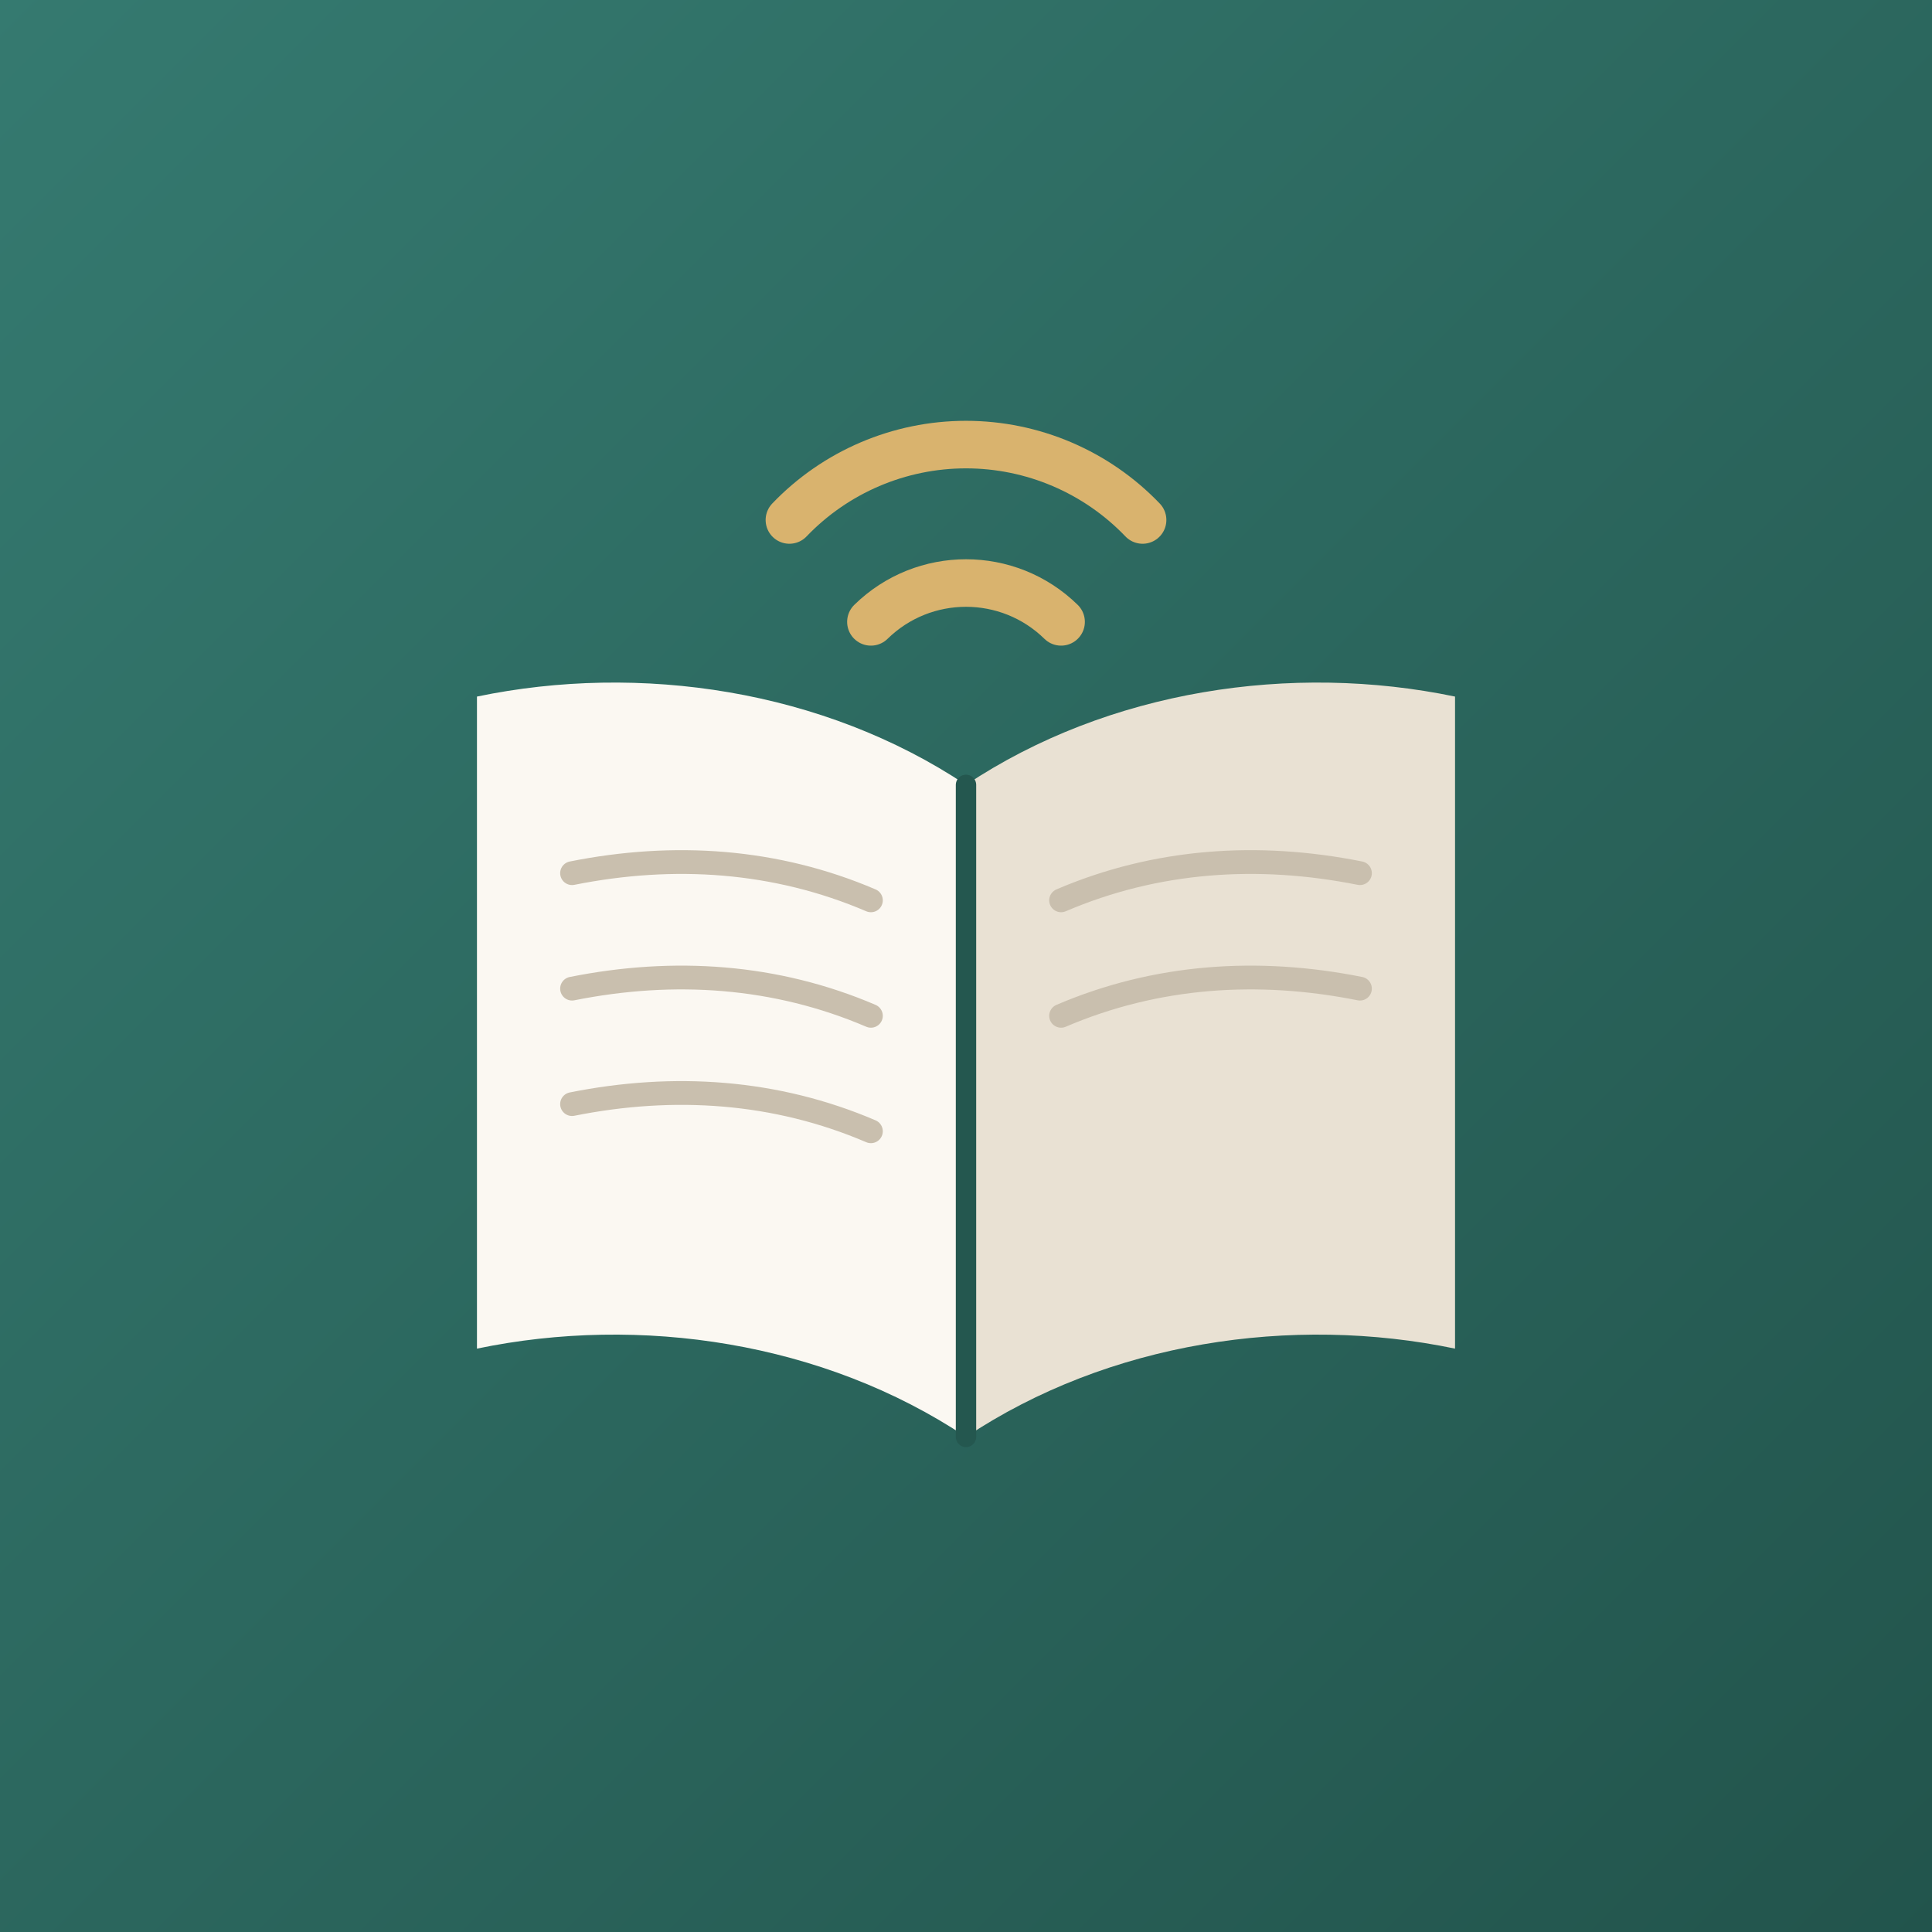
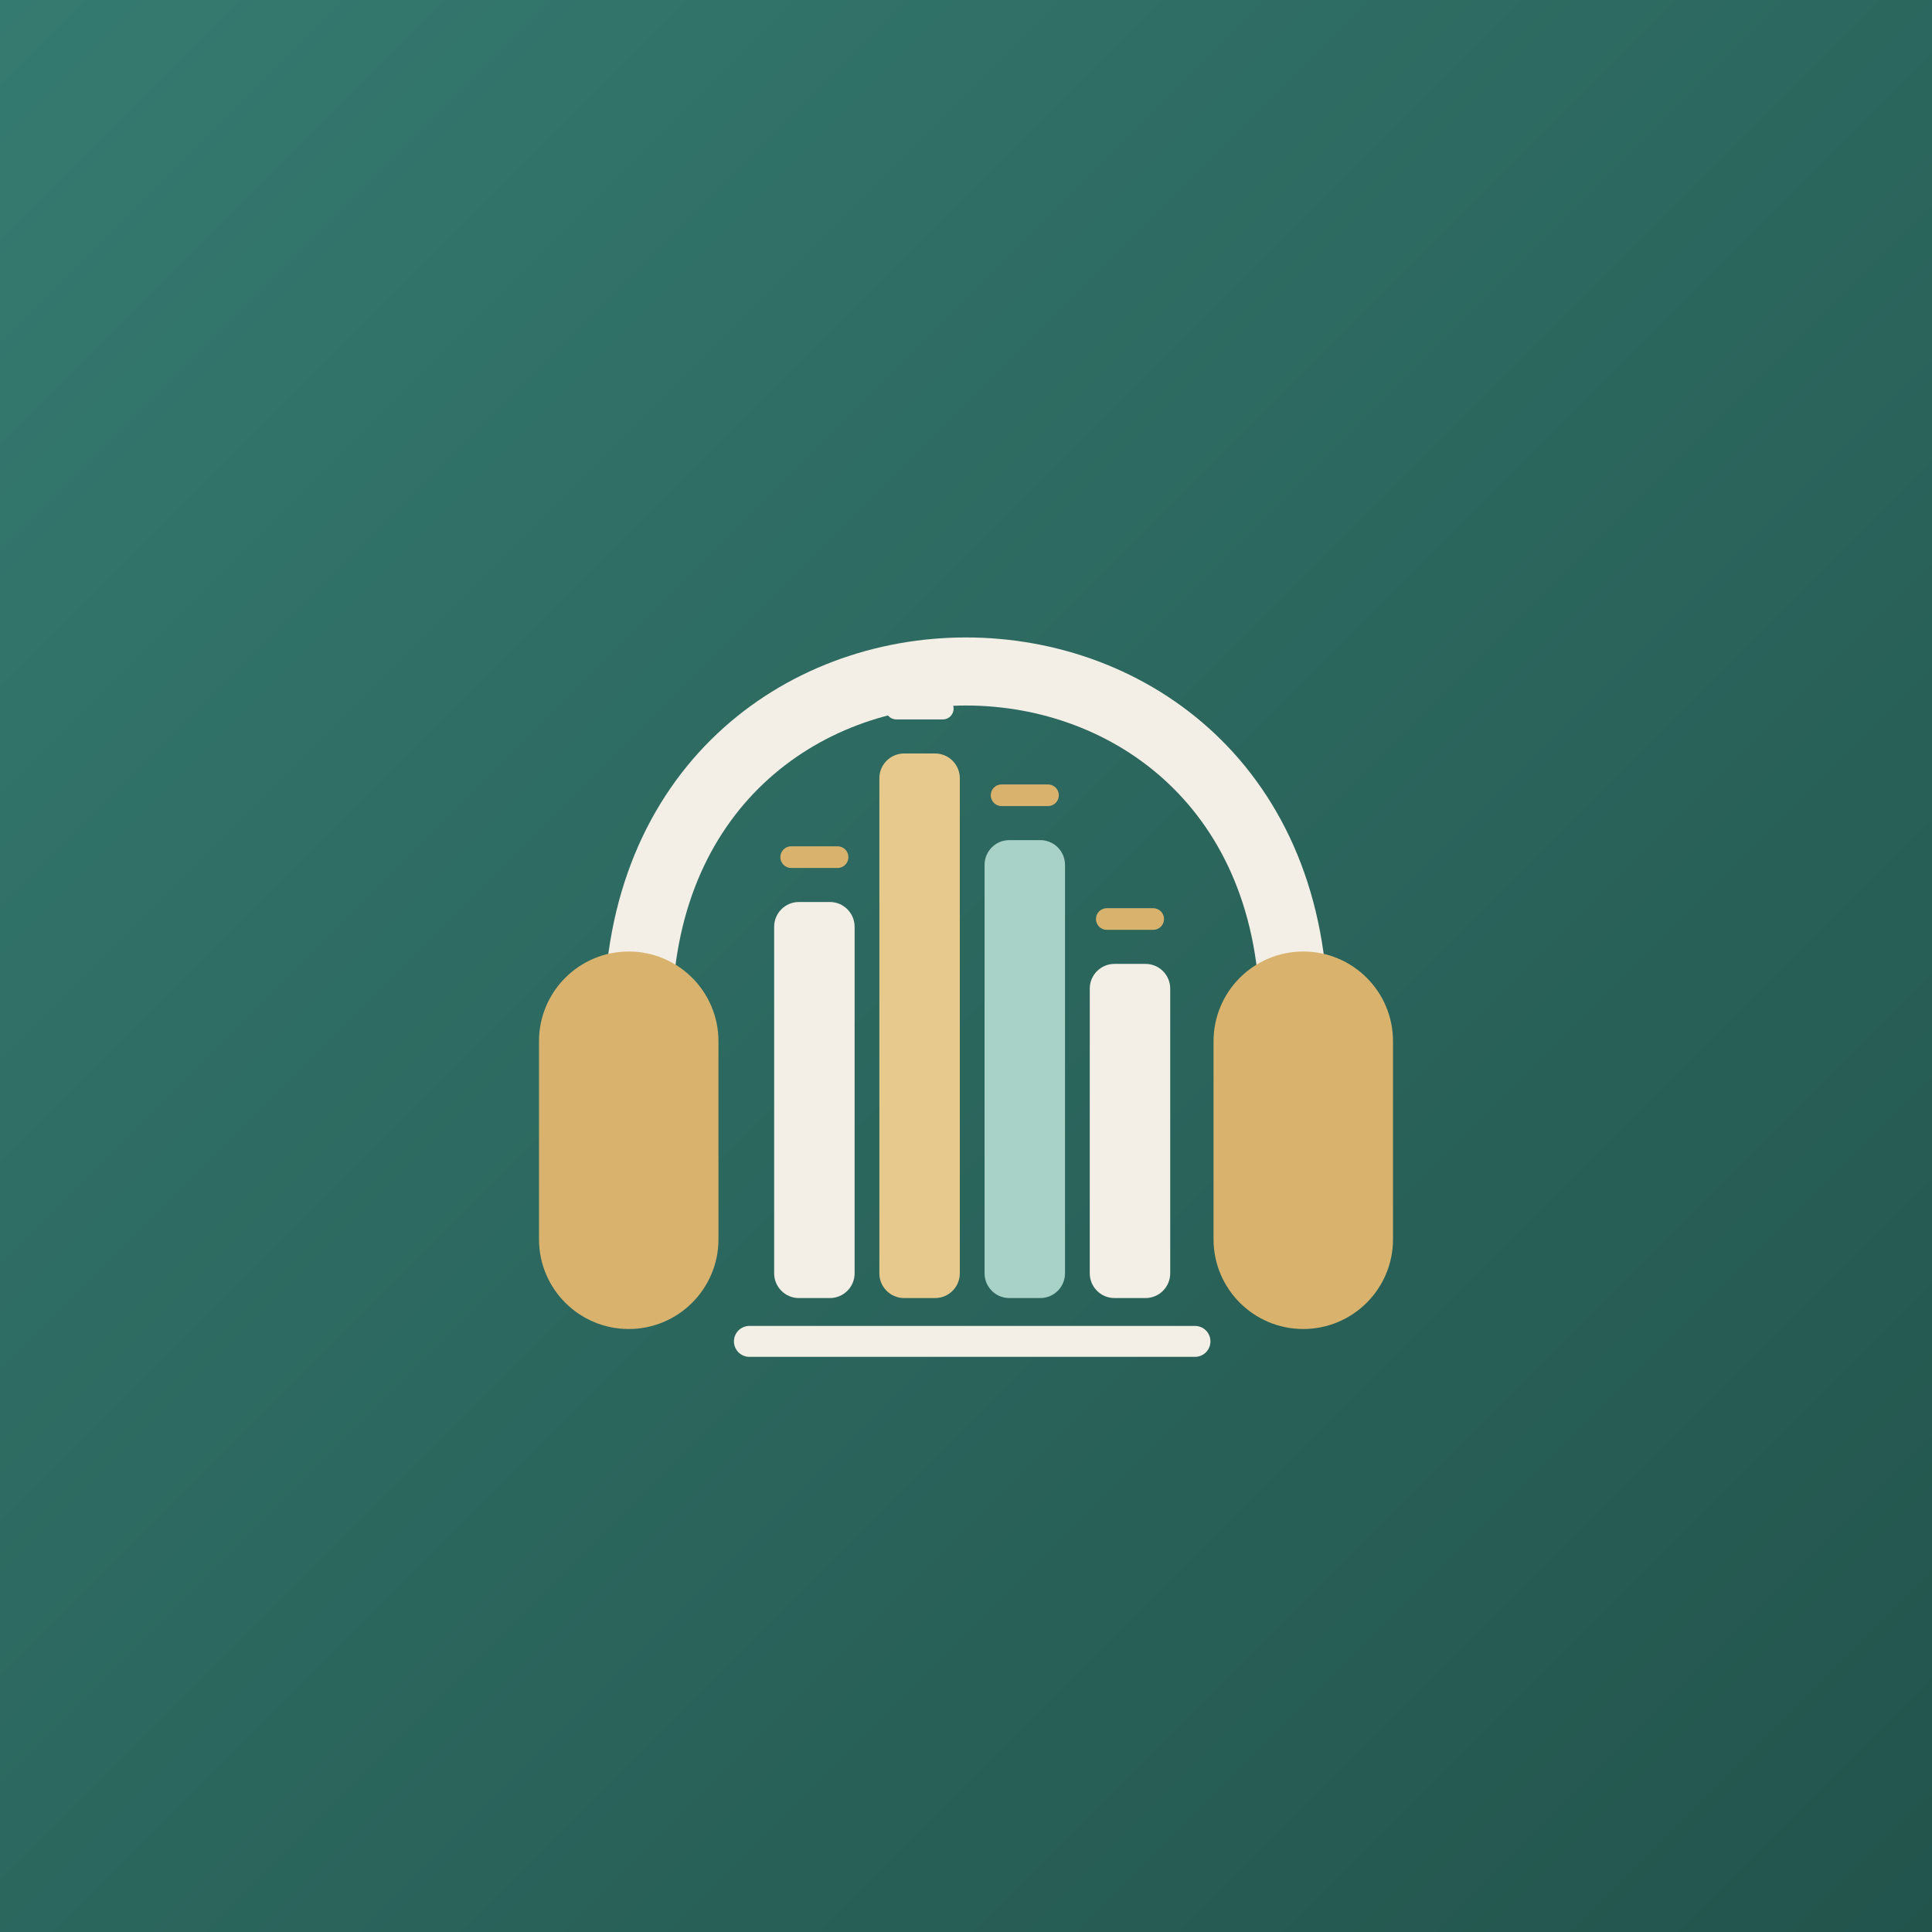
<svg xmlns="http://www.w3.org/2000/svg" width="512" height="512" viewBox="0 0 512 512">
  <defs>
    <linearGradient id="g" x1="0" y1="0" x2="1" y2="1">
      <stop offset="0" stop-color="#357a70" />
      <stop offset="1" stop-color="#22544c" />
    </linearGradient>
  </defs>
  <rect width="512" height="512" fill="url(#g)" />
-   <g transform="translate(256 262) scale(0.9) translate(-256 -256)">
-     <g stroke-linejoin="round">
-       <path d="M256 196 C 214 168, 160 160, 112 170 L 112 362 C 160 352, 214 360, 256 388 Z" fill="#fbf8f2" />
-       <path d="M256 196 C 298 168, 352 160, 400 170 L 400 362 C 352 352, 298 360, 256 388 Z" fill="#e9e1d3" />
-       <path d="M256 196 L 256 388" stroke="#24574f" stroke-width="6" stroke-linecap="round" />
-       <g stroke="#d9b36e" stroke-width="14" fill="none" stroke-linecap="round">
-         <path d="M228 148 A 40 40 0 0 1 284 148" />
-         <path d="M204 118 A 72 72 0 0 1 308 118" />
-       </g>
-       <g stroke="#c9bfae" stroke-width="7" stroke-linecap="round" fill="none">
-         <path d="M140 222 C 170 216, 200 218, 228 230" />
-         <path d="M140 256 C 170 250, 200 252, 228 264" />
-         <path d="M140 290 C 170 284, 200 286, 228 298" />
-         <path d="M284 230 C 312 218, 342 216, 372 222" />
-         <path d="M284 264 C 312 252, 342 250, 372 256" />
-       </g>
-     </g>
+   <g transform="translate(256 262) scale(0.82) translate(-256 -290)">
+     <path d="M150 300 C 150 150, 362 150, 362 300" fill="none" stroke="#f4efe6" stroke-width="22" stroke-linecap="round" />
+     <rect x="118" y="278" width="58" height="122" rx="29" fill="#d9b36e" />
+     <rect x="336" y="278" width="58" height="122" rx="29" fill="#d9b36e" />
+     <rect x="194" y="262" width="26" height="128" rx="8" fill="#f4efe6" />
+     <rect x="228" y="214" width="26" height="176" rx="8" fill="#e8c98d" />
+     <rect x="262" y="242" width="26" height="148" rx="8" fill="#a8d1c8" />
+     <rect x="296" y="282" width="26" height="108" rx="8" fill="#f4efe6" />
+     <rect x="196" y="244" width="22" height="7" rx="3.5" fill="#d9b36e" />
+     <rect x="230" y="196" width="22" height="7" rx="3.5" fill="#f4efe6" />
+     <rect x="264" y="224" width="22" height="7" rx="3.5" fill="#d9b36e" />
+     <rect x="298" y="264" width="22" height="7" rx="3.5" fill="#d9b36e" />
+     <path d="M186 404 H330" stroke="#f4efe6" stroke-width="10" stroke-linecap="round" />
  </g>
</svg>
